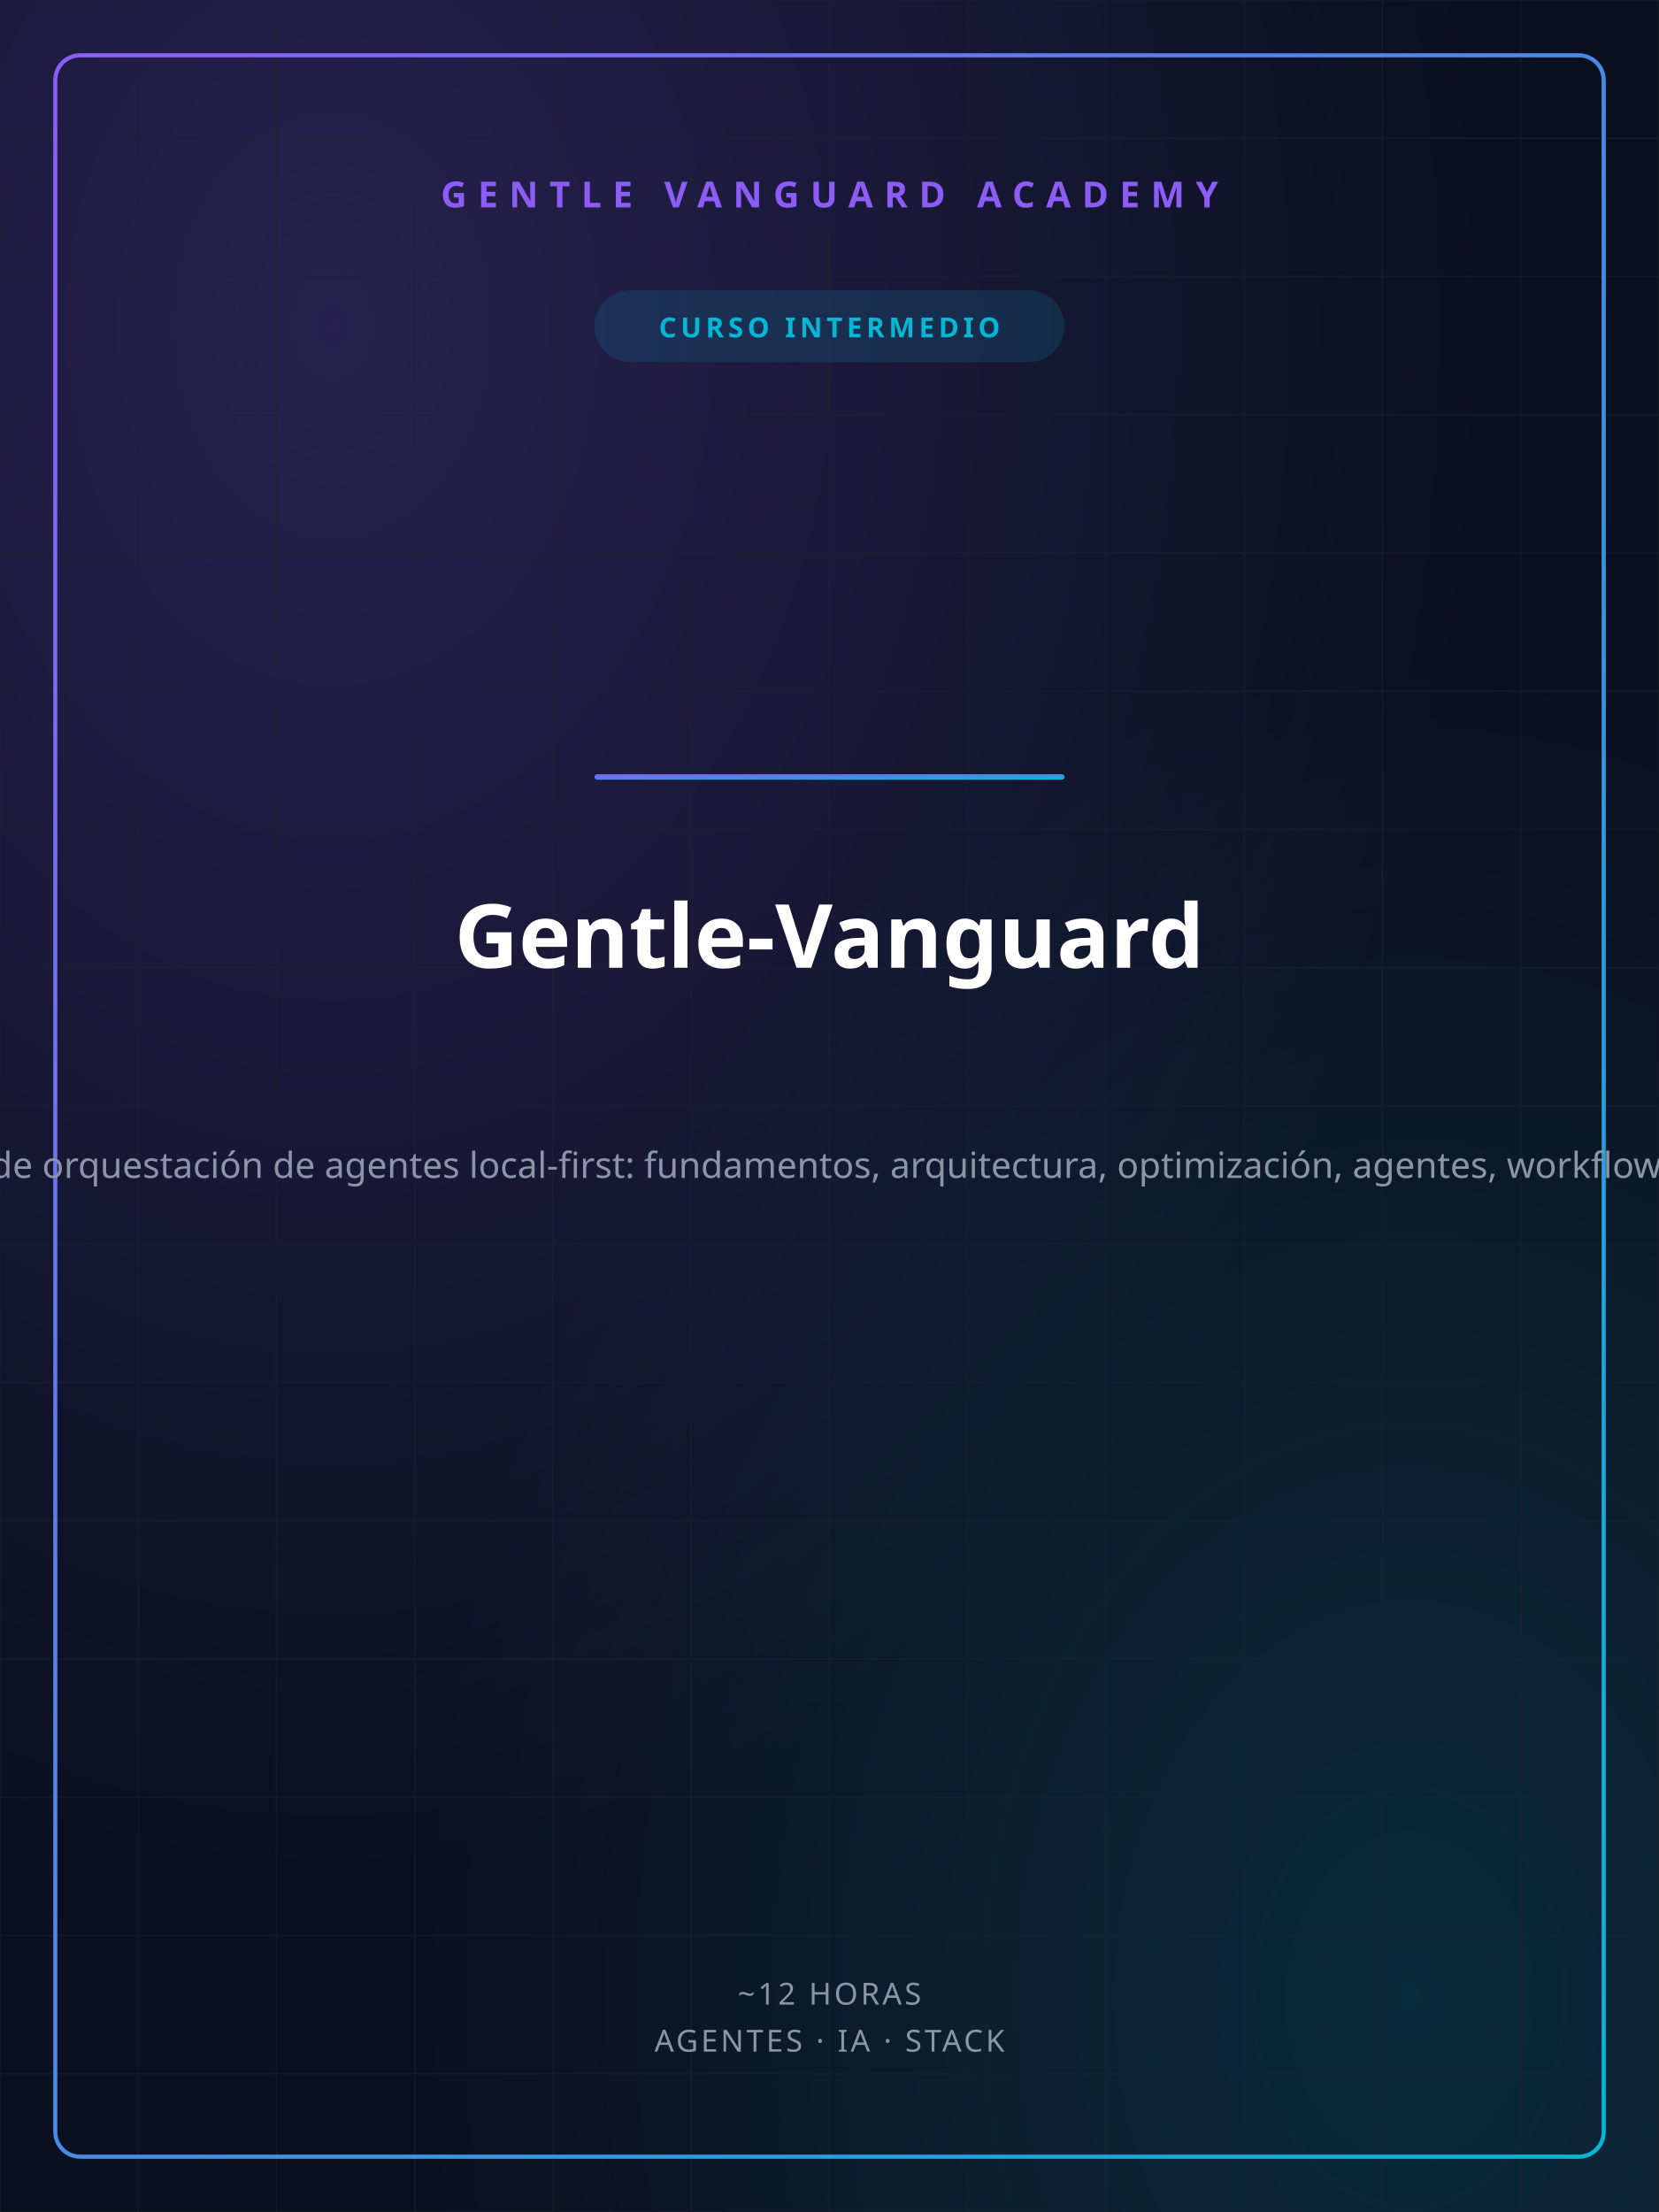
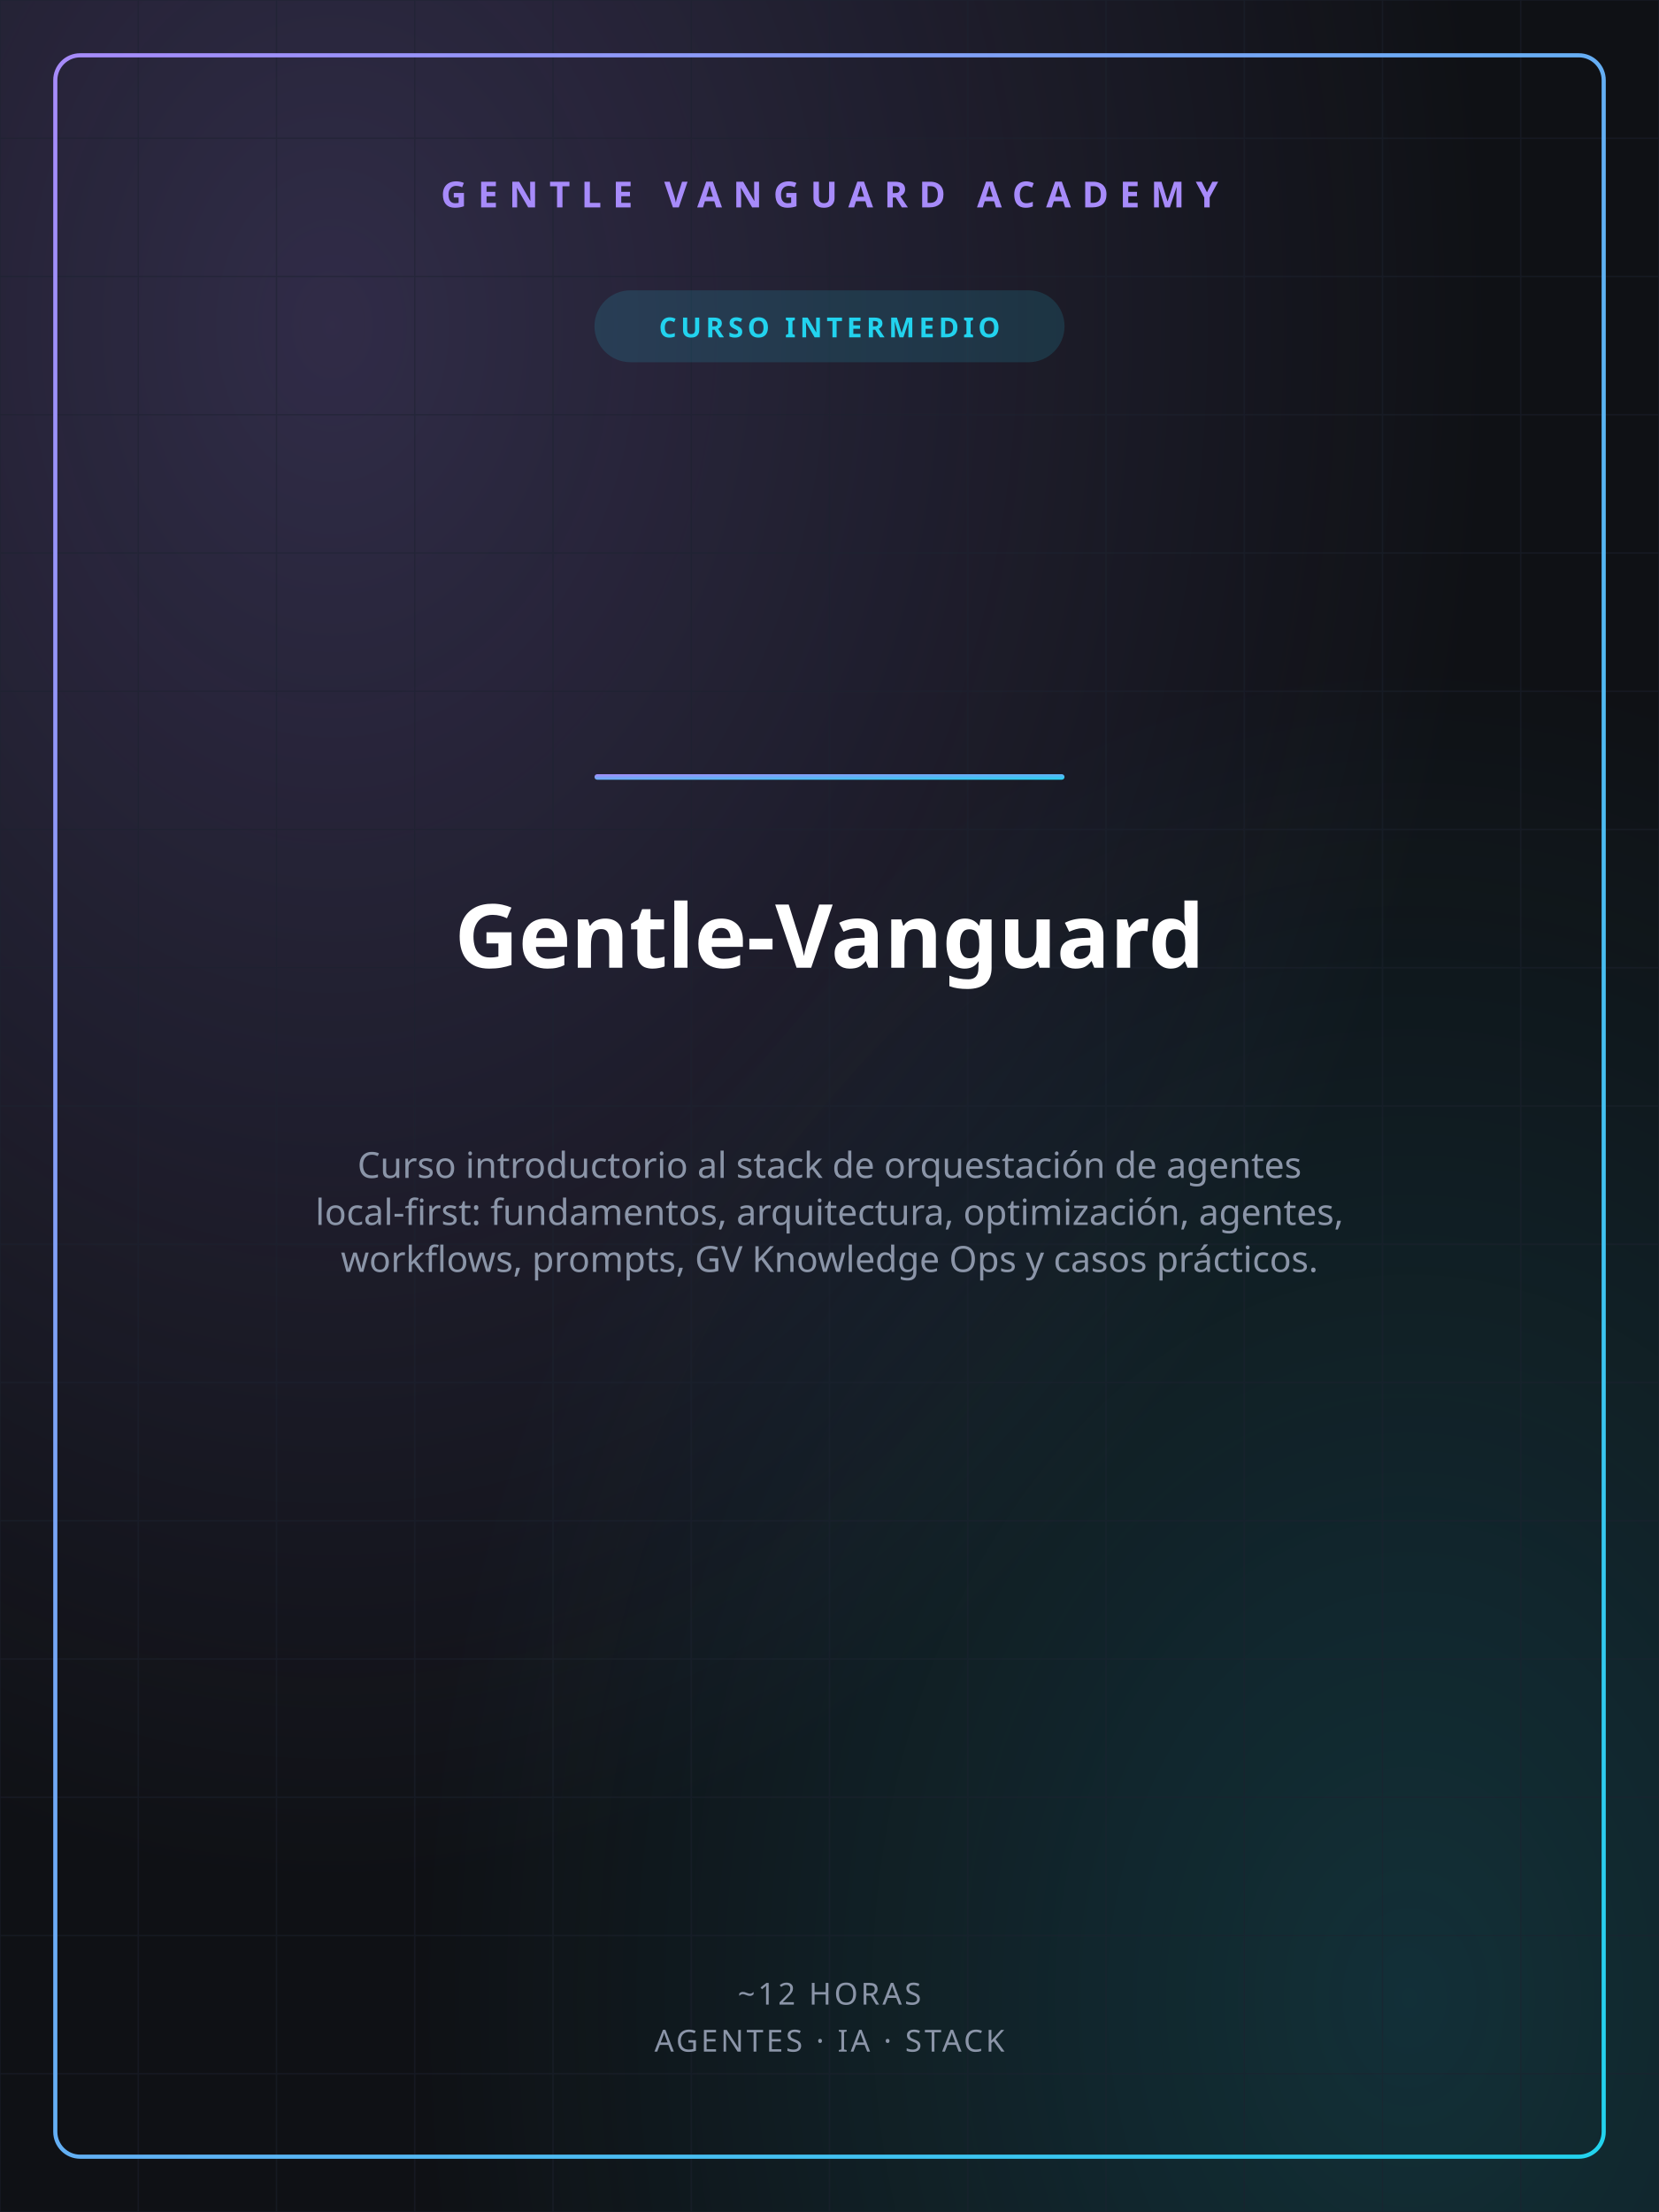
<svg xmlns="http://www.w3.org/2000/svg" width="1200" height="1600" viewBox="0 0 1200 1600">
  <defs>
    <linearGradient id="gvGrad" x1="0" y1="0" x2="1" y2="1">
-       <stop offset="0%" stop-color="#8B5CF6" />
-       <stop offset="100%" stop-color="#06B6D4" />
+       <stop offset="0%" stop-color="#A78BFA" />
+       <stop offset="100%" stop-color="#22D3EE" />
    </linearGradient>
    <radialGradient id="glowA" cx="0.2" cy="0.15" r="0.7">
-       <stop offset="0%" stop-color="#8B5CF6" stop-opacity="0.22" />
-       <stop offset="100%" stop-color="#8B5CF6" stop-opacity="0" />
+       <stop offset="0%" stop-color="#A78BFA" stop-opacity="0.22" />
+       <stop offset="100%" stop-color="#A78BFA" stop-opacity="0" />
    </radialGradient>
    <radialGradient id="glowB" cx="0.85" cy="0.9" r="0.6">
-       <stop offset="0%" stop-color="#06B6D4" stop-opacity="0.16" />
-       <stop offset="100%" stop-color="#06B6D4" stop-opacity="0" />
+       <stop offset="0%" stop-color="#22D3EE" stop-opacity="0.16" />
+       <stop offset="100%" stop-color="#22D3EE" stop-opacity="0" />
    </radialGradient>
  </defs>
-   <rect width="1200" height="1600" fill="#0B1020" />
+   <rect width="1200" height="1600" fill="#0F1115" />
  <rect width="1200" height="1600" fill="url(#glowA)" />
  <rect width="1200" height="1600" fill="url(#glowB)" />
  <g stroke="#1c2230" stroke-width="1" opacity="0.5">
    <line x1="0" y1="0" x2="0" y2="1600" />
    <line x1="100" y1="0" x2="100" y2="1600" />
    <line x1="200" y1="0" x2="200" y2="1600" />
    <line x1="300" y1="0" x2="300" y2="1600" />
    <line x1="400" y1="0" x2="400" y2="1600" />
    <line x1="500" y1="0" x2="500" y2="1600" />
    <line x1="600" y1="0" x2="600" y2="1600" />
    <line x1="700" y1="0" x2="700" y2="1600" />
    <line x1="800" y1="0" x2="800" y2="1600" />
    <line x1="900" y1="0" x2="900" y2="1600" />
    <line x1="1000" y1="0" x2="1000" y2="1600" />
    <line x1="1100" y1="0" x2="1100" y2="1600" />
    <line x1="1200" y1="0" x2="1200" y2="1600" />
    <line x1="0" y1="0" x2="1200" y2="0" />
    <line x1="0" y1="100" x2="1200" y2="100" />
    <line x1="0" y1="200" x2="1200" y2="200" />
    <line x1="0" y1="300" x2="1200" y2="300" />
    <line x1="0" y1="400" x2="1200" y2="400" />
    <line x1="0" y1="500" x2="1200" y2="500" />
    <line x1="0" y1="600" x2="1200" y2="600" />
    <line x1="0" y1="700" x2="1200" y2="700" />
    <line x1="0" y1="800" x2="1200" y2="800" />
    <line x1="0" y1="900" x2="1200" y2="900" />
    <line x1="0" y1="1000" x2="1200" y2="1000" />
    <line x1="0" y1="1100" x2="1200" y2="1100" />
    <line x1="0" y1="1200" x2="1200" y2="1200" />
    <line x1="0" y1="1300" x2="1200" y2="1300" />
    <line x1="0" y1="1400" x2="1200" y2="1400" />
    <line x1="0" y1="1500" x2="1200" y2="1500" />
    <line x1="0" y1="1600" x2="1200" y2="1600" />
  </g>
  <rect x="40" y="40" width="1120" height="1520" fill="none" stroke="url(#gvGrad)" stroke-width="3" rx="18" />
-   <text x="600" y="150" text-anchor="middle" font-family="'Space Grotesk','Segoe UI',sans-serif" font-size="26" font-weight="700" fill="#8B5CF6" letter-spacing="8">GENTLE VANGUARD ACADEMY</text>
-   <rect x="430" y="210" width="340" height="52" rx="26" fill="#06B6D4" opacity="0.14" />
-   <text x="600" y="244" text-anchor="middle" font-family="'Space Grotesk','Segoe UI',sans-serif" font-size="20" font-weight="700" fill="#06B6D4" letter-spacing="3">CURSO INTERMEDIO</text>
+   <text x="600" y="150" text-anchor="middle" font-family="'Space Grotesk','Segoe UI',sans-serif" font-size="26" font-weight="700" fill="#A78BFA" letter-spacing="8">GENTLE VANGUARD ACADEMY</text>
+   <rect x="430" y="210" width="340" height="52" rx="26" fill="#22D3EE" opacity="0.14" />
+   <text x="600" y="244" text-anchor="middle" font-family="'Space Grotesk','Segoe UI',sans-serif" font-size="20" font-weight="700" fill="#22D3EE" letter-spacing="3">CURSO INTERMEDIO</text>
  <rect x="430" y="560" width="340" height="4" rx="2" fill="url(#gvGrad)" />
  <text x="600" y="700" text-anchor="middle" font-family="'Space Grotesk','Segoe UI',sans-serif" font-size="64" font-weight="800" fill="#ffffff">Gentle-Vanguard</text>
-   <text x="600" y="852" text-anchor="middle" font-family="'Space Grotesk','Segoe UI',sans-serif" font-size="26" font-weight="400" fill="#8b95a8">Curso introductorio al stack de orquestación de agentes local-first: fundamentos, arquitectura, optimización, agentes, workflows, prompts y casos prácticos.</text>
+   <text x="600" y="852" text-anchor="middle" font-family="'Space Grotesk','Segoe UI',sans-serif" font-size="26" font-weight="400" fill="#8b95a8">Curso introductorio al stack de orquestación de agentes</text>
+   <text x="600" y="886" text-anchor="middle" font-family="'Space Grotesk','Segoe UI',sans-serif" font-size="26" font-weight="400" fill="#8b95a8">local-first: fundamentos, arquitectura, optimización, agentes,</text>
+   <text x="600" y="920" text-anchor="middle" font-family="'Space Grotesk','Segoe UI',sans-serif" font-size="26" font-weight="400" fill="#8b95a8">workflows, prompts, GV Knowledge Ops y casos prácticos.</text>
  <text x="600" y="1450" text-anchor="middle" font-family="'Space Grotesk','Segoe UI',sans-serif" font-size="22" font-weight="500" fill="#8b95a8" letter-spacing="2">~12 HORAS</text>
  <text x="600" y="1484" text-anchor="middle" font-family="'Space Grotesk','Segoe UI',sans-serif" font-size="22" font-weight="500" fill="#8b95a8" letter-spacing="2">AGENTES · IA · STACK</text>
</svg>
